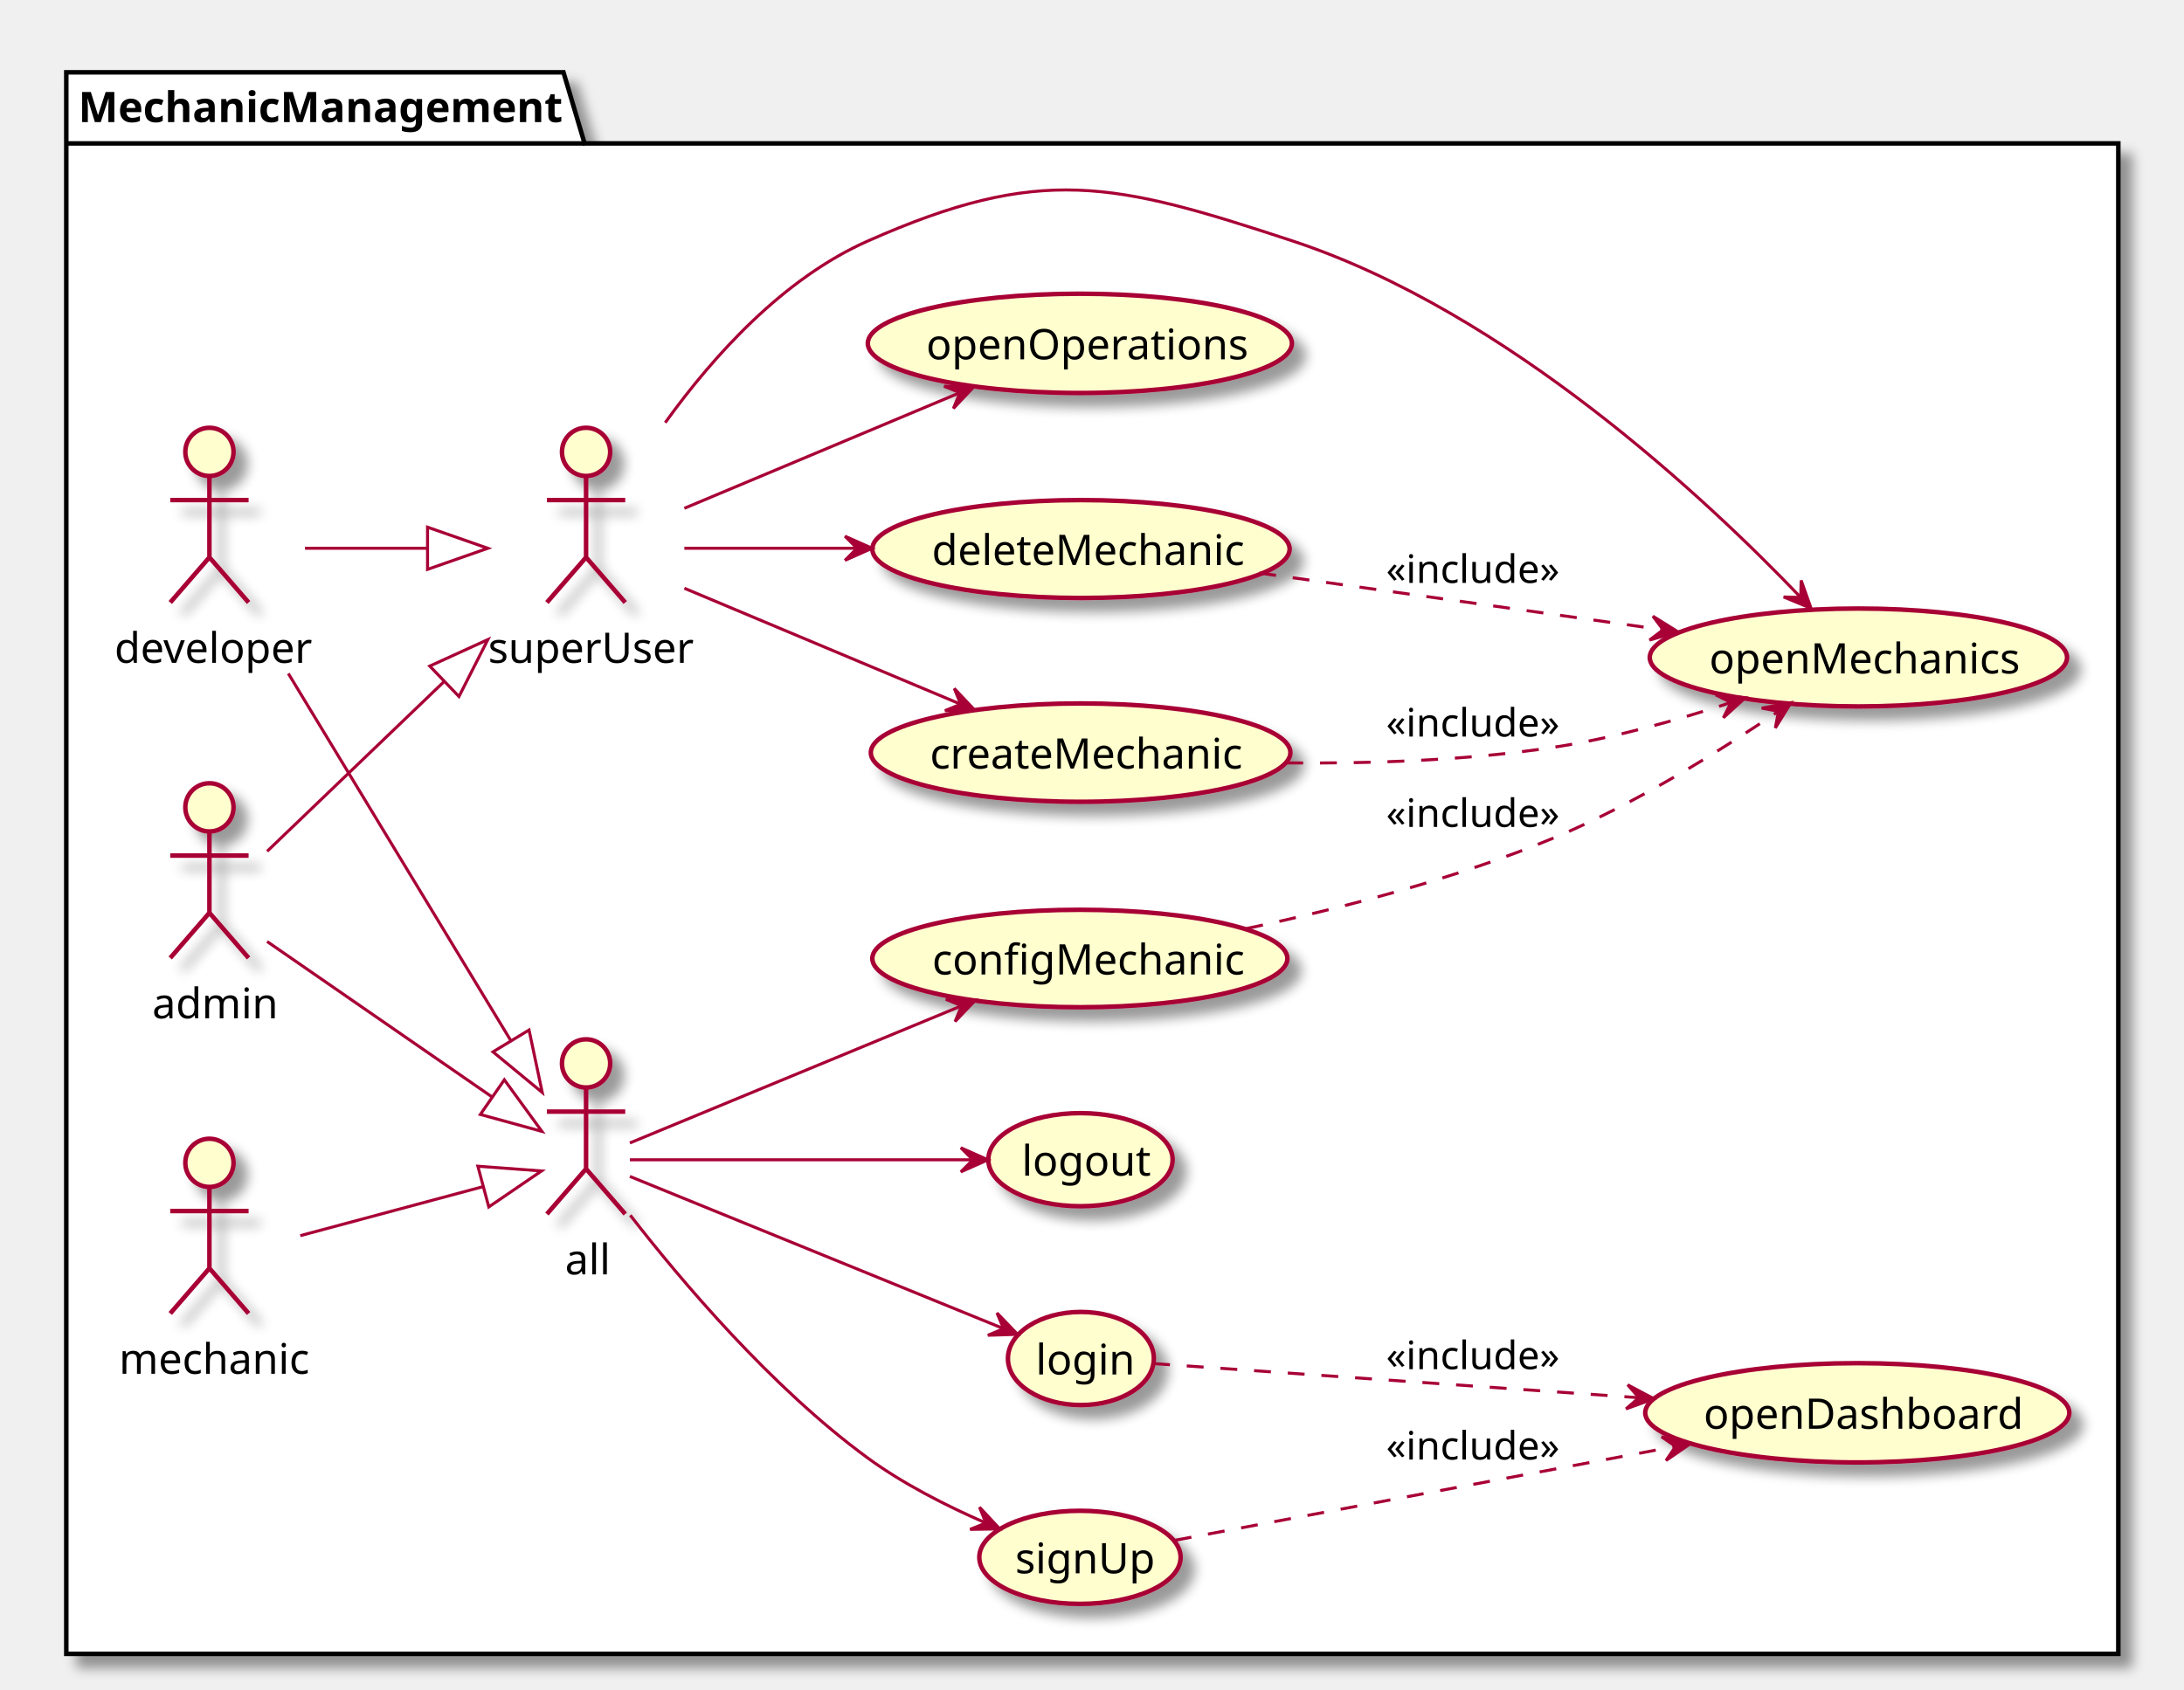
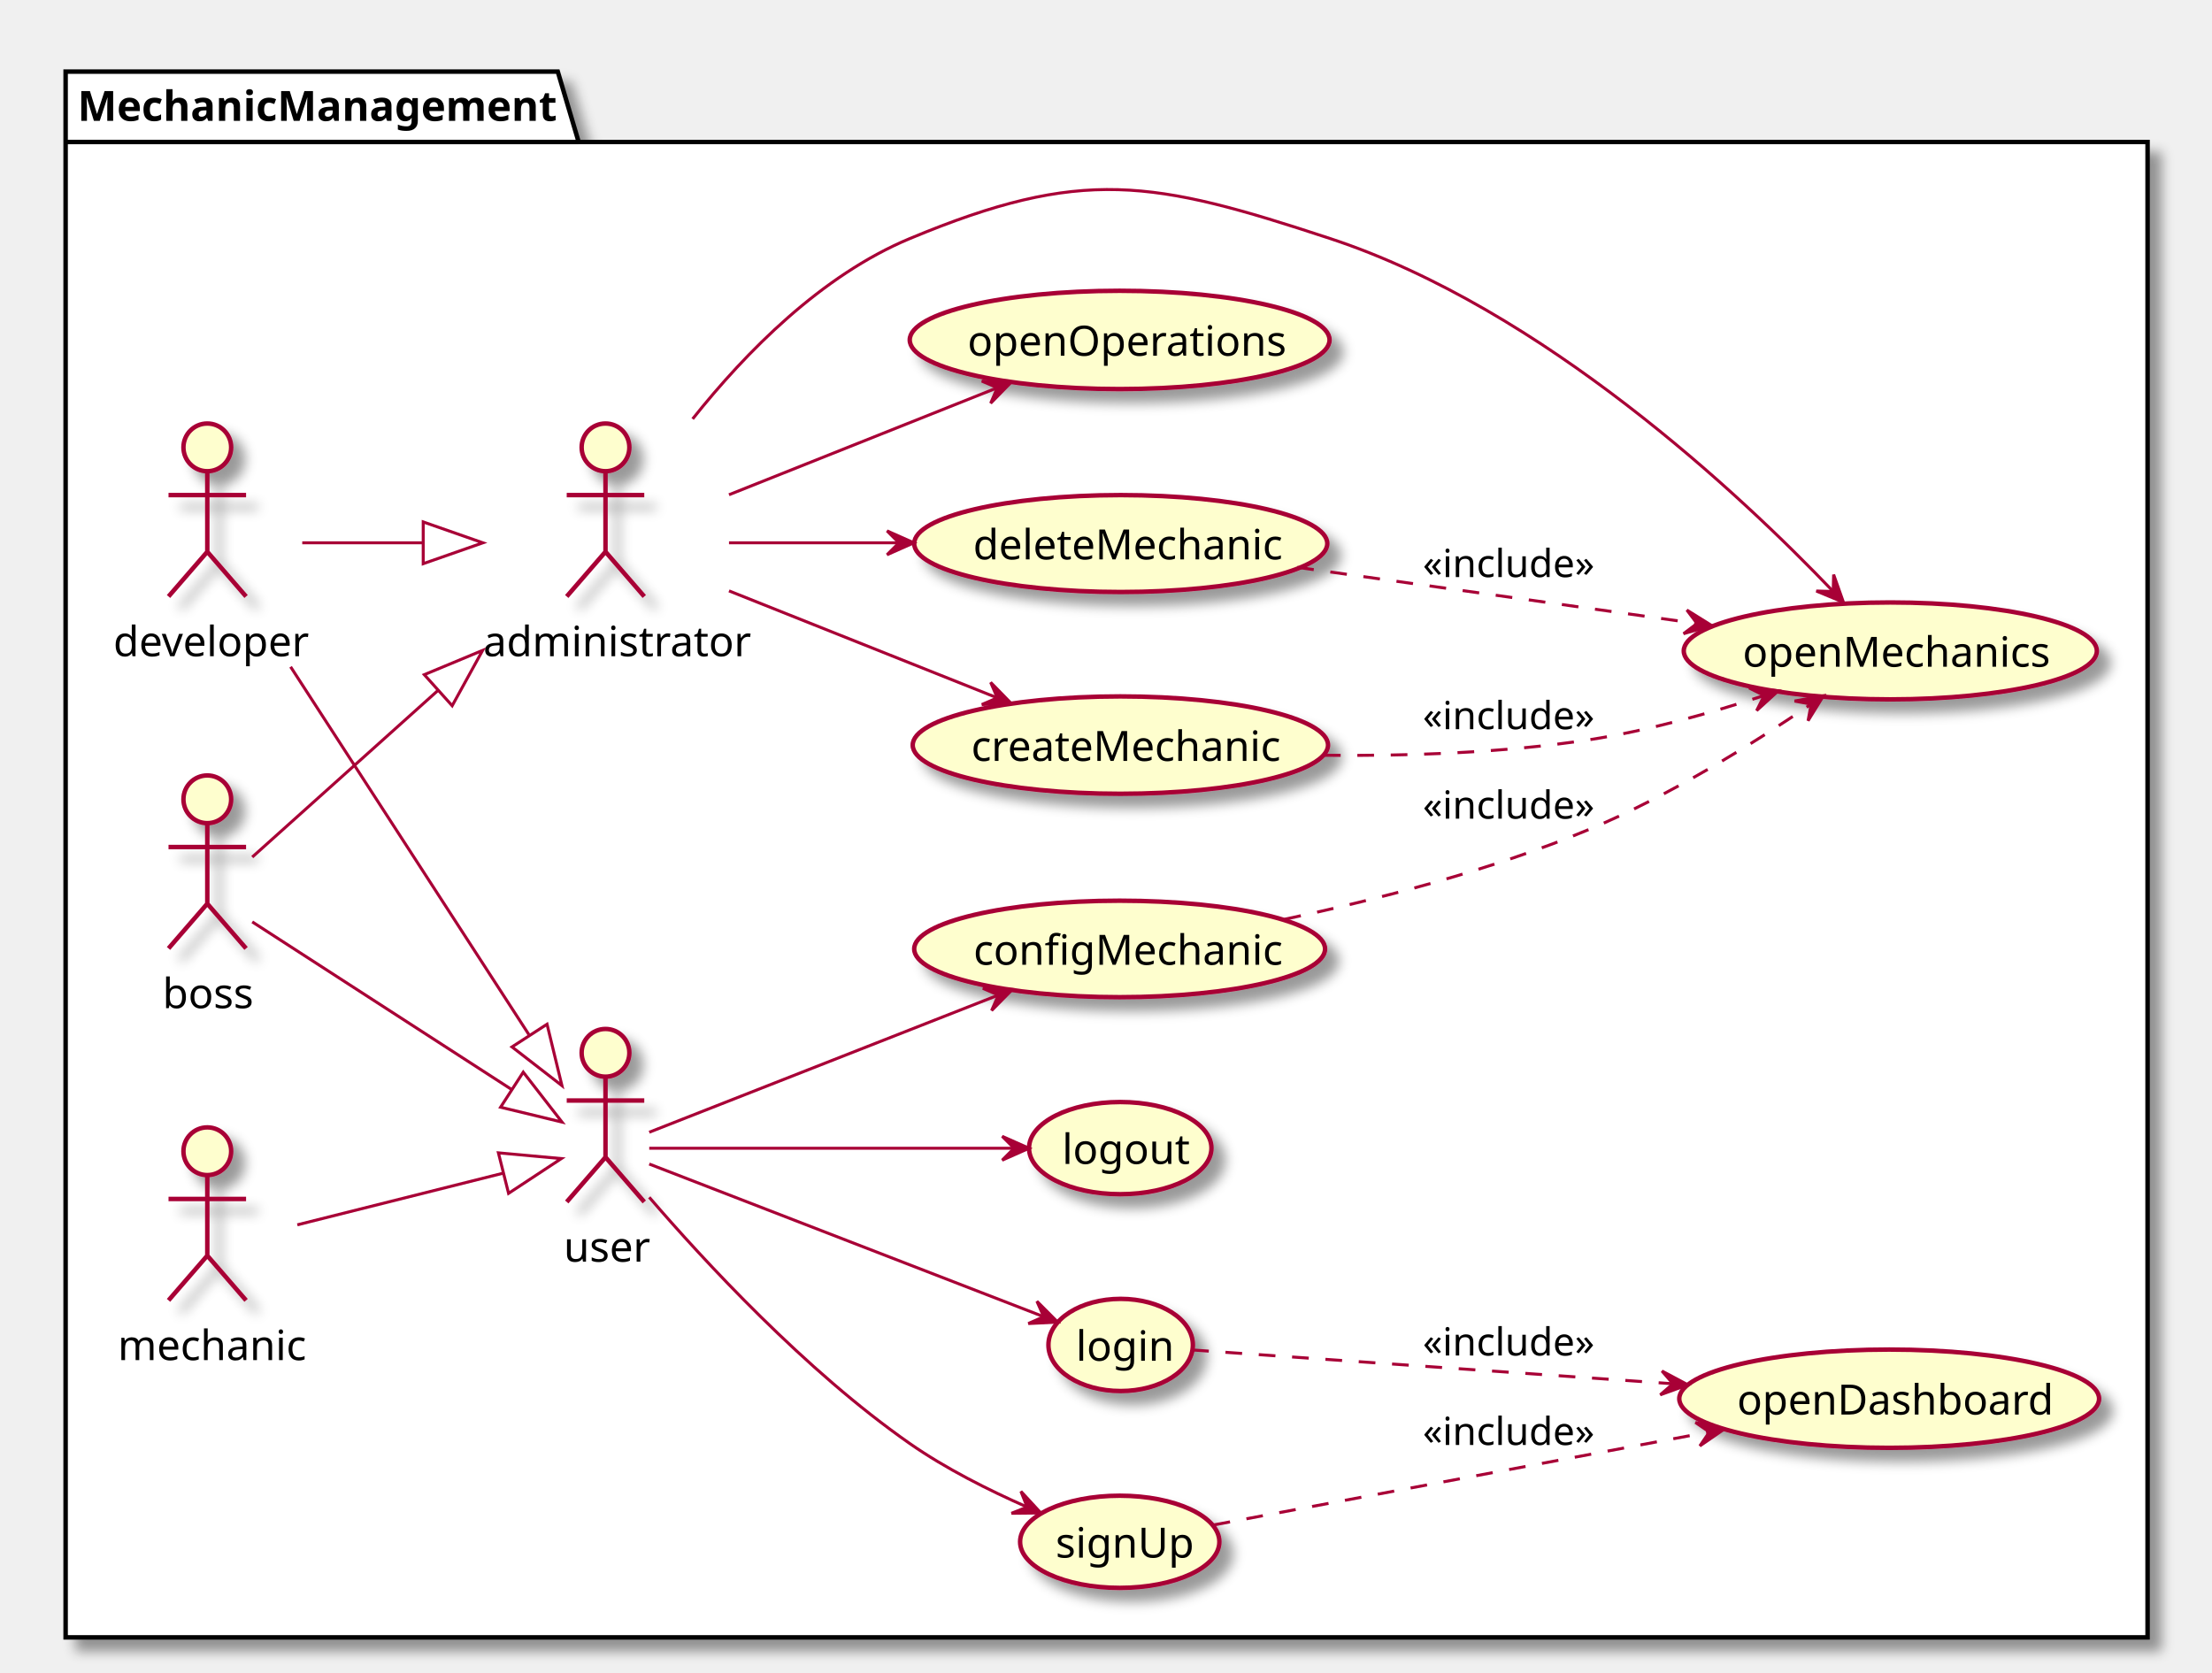
- <svg xmlns="http://www.w3.org/2000/svg" contentScriptType="application/ecmascript" contentStyleType="text/css" height="701.25px" preserveAspectRatio="none" style="width:906px;height:701px;" version="1.1" viewBox="0 0 906 701" width="906.25px" zoomAndPan="magnify">
+ <svg xmlns="http://www.w3.org/2000/svg" contentScriptType="application/ecmascript" contentStyleType="text/css" height="701.25px" preserveAspectRatio="none" style="width:927px;height:701px;" version="1.1" viewBox="0 0 927 701" width="927.5px" zoomAndPan="magnify">
  <defs>
-     <filter height="300%" id="f169t51es1f55p" width="300%" x="-1" y="-1">
+     <filter height="300%" id="fadbmf0icfby5" width="300%" x="-1" y="-1">
      <feGaussianBlur result="blurOut" stdDeviation="2.5" />
      <feColorMatrix in="blurOut" result="blurOut2" type="matrix" values="0 0 0 0 0 0 0 0 0 0 0 0 0 0 0 0 0 0 .4 0" />
      <feOffset dx="5.0" dy="5.0" in="blurOut2" result="blurOut3" />
      <feBlend in="SourceGraphic" in2="blurOut3" mode="normal" />
    </filter>
  </defs>
  <g>
-     <polygon fill="#FFFFFF" filter="url(#f169t51es1f55p)" points="27.5,30,233.75,30,242.5,59.512,878.75,59.512,878.75,686.25,27.5,686.25,27.5,30" style="stroke: #000000; stroke-width: 1.875;" />
+     <polygon fill="#FFFFFF" filter="url(#fadbmf0icfby5)" points="27.5,30,233.75,30,242.5,59.512,900,59.512,900,686.25,27.5,686.25,27.5,30" style="stroke: #000000; stroke-width: 1.875;" />
    <line style="stroke: #000000; stroke-width: 1.875;" x1="27.5" x2="242.5" y1="59.512" y2="59.512" />
    <text fill="#000000" font-family="sans-serif" font-size="17.5" font-weight="bold" lengthAdjust="spacingAndGlyphs" textLength="198.75" x="32.5" y="50.666">MechanicManagement</text>
-     <ellipse cx="86.875" cy="482.5" fill="#FEFECE" filter="url(#f169t51es1f55p)" rx="10" ry="10" style="stroke: #A80036; stroke-width: 1.875;" />
-     <path d="M86.875,492.5 L86.875,526.25 M70.625,502.5 L103.125,502.5 M86.875,526.25 L70.625,545 M86.875,526.25 L103.125,545 " fill="none" filter="url(#f169t51es1f55p)" style="stroke: #A80036; stroke-width: 1.875;" />
+     <ellipse cx="86.875" cy="482.5" fill="#FEFECE" filter="url(#fadbmf0icfby5)" rx="10" ry="10" style="stroke: #A80036; stroke-width: 1.875;" />
+     <path d="M86.875,492.5 L86.875,526.25 M70.625,502.5 L103.125,502.5 M86.875,526.25 L70.625,545 M86.875,526.25 L103.125,545 " fill="none" filter="url(#fadbmf0icfby5)" style="stroke: #A80036; stroke-width: 1.875;" />
    <text fill="#000000" font-family="sans-serif" font-size="17.5" lengthAdjust="spacingAndGlyphs" textLength="75" x="49.375" y="570.042">mechanic</text>
-     <ellipse cx="243.125" cy="441.25" fill="#FEFECE" filter="url(#f169t51es1f55p)" rx="10" ry="10" style="stroke: #A80036; stroke-width: 1.875;" />
-     <path d="M243.125,451.25 L243.125,485 M226.875,461.25 L259.375,461.25 M243.125,485 L226.875,503.75 M243.125,485 L259.375,503.75 " fill="none" filter="url(#f169t51es1f55p)" style="stroke: #A80036; stroke-width: 1.875;" />
-     <text fill="#000000" font-family="sans-serif" font-size="17.5" lengthAdjust="spacingAndGlyphs" textLength="17.5" x="234.375" y="528.792">all</text>
-     <ellipse cx="86.875" cy="335" fill="#FEFECE" filter="url(#f169t51es1f55p)" rx="10" ry="10" style="stroke: #A80036; stroke-width: 1.875;" />
-     <path d="M86.875,345 L86.875,378.75 M70.625,355 L103.125,355 M86.875,378.75 L70.625,397.5 M86.875,378.75 L103.125,397.5 " fill="none" filter="url(#f169t51es1f55p)" style="stroke: #A80036; stroke-width: 1.875;" />
-     <text fill="#000000" font-family="sans-serif" font-size="17.5" lengthAdjust="spacingAndGlyphs" textLength="47.5" x="63.125" y="422.541">admin</text>
-     <ellipse cx="86.875" cy="187.5" fill="#FEFECE" filter="url(#f169t51es1f55p)" rx="10" ry="10" style="stroke: #A80036; stroke-width: 1.875;" />
-     <path d="M86.875,197.5 L86.875,231.25 M70.625,207.5 L103.125,207.5 M86.875,231.25 L70.625,250 M86.875,231.25 L103.125,250 " fill="none" filter="url(#f169t51es1f55p)" style="stroke: #A80036; stroke-width: 1.875;" />
+     <ellipse cx="253.75" cy="441.25" fill="#FEFECE" filter="url(#fadbmf0icfby5)" rx="10" ry="10" style="stroke: #A80036; stroke-width: 1.875;" />
+     <path d="M253.75,451.25 L253.75,485 M237.5,461.25 L270,461.25 M253.75,485 L237.5,503.75 M253.75,485 L270,503.75 " fill="none" filter="url(#fadbmf0icfby5)" style="stroke: #A80036; stroke-width: 1.875;" />
+     <text fill="#000000" font-family="sans-serif" font-size="17.5" lengthAdjust="spacingAndGlyphs" textLength="35" x="236.25" y="528.792">user</text>
+     <ellipse cx="86.875" cy="335" fill="#FEFECE" filter="url(#fadbmf0icfby5)" rx="10" ry="10" style="stroke: #A80036; stroke-width: 1.875;" />
+     <path d="M86.875,345 L86.875,378.75 M70.625,355 L103.125,355 M86.875,378.75 L70.625,397.5 M86.875,378.75 L103.125,397.5 " fill="none" filter="url(#fadbmf0icfby5)" style="stroke: #A80036; stroke-width: 1.875;" />
+     <text fill="#000000" font-family="sans-serif" font-size="17.5" lengthAdjust="spacingAndGlyphs" textLength="37.5" x="68.125" y="422.541">boss</text>
+     <ellipse cx="86.875" cy="187.5" fill="#FEFECE" filter="url(#fadbmf0icfby5)" rx="10" ry="10" style="stroke: #A80036; stroke-width: 1.875;" />
+     <path d="M86.875,197.5 L86.875,231.25 M70.625,207.5 L103.125,207.5 M86.875,231.25 L70.625,250 M86.875,231.25 L103.125,250 " fill="none" filter="url(#fadbmf0icfby5)" style="stroke: #A80036; stroke-width: 1.875;" />
    <text fill="#000000" font-family="sans-serif" font-size="17.5" lengthAdjust="spacingAndGlyphs" textLength="78.75" x="47.5" y="275.041">developer</text>
-     <ellipse cx="243.125" cy="187.5" fill="#FEFECE" filter="url(#f169t51es1f55p)" rx="10" ry="10" style="stroke: #A80036; stroke-width: 1.875;" />
-     <path d="M243.125,197.5 L243.125,231.25 M226.875,207.5 L259.375,207.5 M243.125,231.25 L226.875,250 M243.125,231.25 L259.375,250 " fill="none" filter="url(#f169t51es1f55p)" style="stroke: #A80036; stroke-width: 1.875;" />
-     <text fill="#000000" font-family="sans-serif" font-size="17.5" lengthAdjust="spacingAndGlyphs" textLength="81.25" x="202.5" y="275.041">superUser</text>
-     <ellipse cx="448.274" cy="312.28" fill="#FEFECE" filter="url(#f169t51es1f55p)" rx="87.023" ry="20.405" style="stroke: #A80036; stroke-width: 1.875;" />
-     <text fill="#000000" font-family="sans-serif" font-size="17.5" lengthAdjust="spacingAndGlyphs" textLength="125" x="385.774" y="318.911">createMechanic</text>
-     <ellipse cx="447.964" cy="397.718" fill="#FEFECE" filter="url(#f169t51es1f55p)" rx="86.09" ry="20.218" style="stroke: #A80036; stroke-width: 1.875;" />
-     <text fill="#000000" font-family="sans-serif" font-size="17.5" lengthAdjust="spacingAndGlyphs" textLength="122.5" x="386.714" y="404.349">configMechanic</text>
-     <ellipse cx="448.43" cy="227.811" fill="#FEFECE" filter="url(#f169t51es1f55p)" rx="86.555" ry="20.311" style="stroke: #A80036; stroke-width: 1.875;" />
-     <text fill="#000000" font-family="sans-serif" font-size="17.5" lengthAdjust="spacingAndGlyphs" textLength="123.75" x="386.555" y="234.442">deleteMechanic</text>
-     <ellipse cx="770.93" cy="272.811" fill="#FEFECE" filter="url(#f169t51es1f55p)" rx="86.555" ry="20.311" style="stroke: #A80036; stroke-width: 1.875;" />
-     <text fill="#000000" font-family="sans-serif" font-size="17.5" lengthAdjust="spacingAndGlyphs" textLength="123.75" x="709.055" y="279.442">openMechanics</text>
-     <ellipse cx="447.966" cy="142.468" fill="#FEFECE" filter="url(#f169t51es1f55p)" rx="87.966" ry="20.593" style="stroke: #A80036; stroke-width: 1.875;" />
-     <text fill="#000000" font-family="sans-serif" font-size="17.5" lengthAdjust="spacingAndGlyphs" textLength="127.5" x="384.216" y="149.099">openOperations</text>
-     <ellipse cx="448.392" cy="563.69" fill="#FEFECE" filter="url(#f169t51es1f55p)" rx="30.267" ry="19.315" style="stroke: #A80036; stroke-width: 1.875;" />
-     <text fill="#000000" font-family="sans-serif" font-size="17.5" lengthAdjust="spacingAndGlyphs" textLength="37.5" x="429.642" y="570.321">login</text>
-     <ellipse cx="770.466" cy="586.218" fill="#FEFECE" filter="url(#f169t51es1f55p)" rx="87.966" ry="20.593" style="stroke: #A80036; stroke-width: 1.875;" />
-     <text fill="#000000" font-family="sans-serif" font-size="17.5" lengthAdjust="spacingAndGlyphs" textLength="127.5" x="706.716" y="592.849">openDashboard</text>
-     <ellipse cx="448.007" cy="646.19" fill="#FEFECE" filter="url(#f169t51es1f55p)" rx="41.757" ry="19.315" style="stroke: #A80036; stroke-width: 1.875;" />
-     <text fill="#000000" font-family="sans-serif" font-size="17.5" lengthAdjust="spacingAndGlyphs" textLength="53.75" x="421.132" y="652.821">signUp</text>
-     <ellipse cx="448.221" cy="481.19" fill="#FEFECE" filter="url(#f169t51es1f55p)" rx="38.221" ry="19.315" style="stroke: #A80036; stroke-width: 1.875;" />
-     <text fill="#000000" font-family="sans-serif" font-size="17.5" lengthAdjust="spacingAndGlyphs" textLength="48.75" x="423.846" y="487.82">logout</text>
-     <path d="M124.562,512.724 C147.284,506.629 176.594,498.764 200.234,492.423 " fill="none" id="mechanic-&gt;all" style="stroke: #A80036; stroke-width: 1.25;" />
-     <polygon fill="none" points="198.23,483.9,224.644,485.873,202.765,500.803,198.23,483.9" style="stroke: #A80036; stroke-width: 1.25;" />
-     <path d="M110.811,390.678 C135.33,407.621 174.814,434.906 204.044,455.106 " fill="none" id="admin-&gt;all" style="stroke: #A80036; stroke-width: 1.25;" />
-     <polygon fill="none" points="209.214,448.043,224.806,469.454,199.265,462.44,209.214,448.043" style="stroke: #A80036; stroke-width: 1.25;" />
-     <path d="M119.61,279.462 C146.643,324.077 185.341,387.947 211.921,431.815 " fill="none" id="developer-&gt;all" style="stroke: #A80036; stroke-width: 1.25;" />
-     <polygon fill="none" points="219.469,427.385,224.94,453.301,204.501,436.454,219.469,427.385" style="stroke: #A80036; stroke-width: 1.25;" />
-     <path d="M110.811,353.236 C130.076,334.755 158.577,307.411 184.086,282.94 " fill="none" id="admin-&gt;superUser" style="stroke: #A80036; stroke-width: 1.25;" />
-     <polygon fill="none" points="178.282,276.382,202.38,265.389,190.398,289.01,178.282,276.382" style="stroke: #A80036; stroke-width: 1.25;" />
-     <path d="M126.526,227.5 C141.882,227.5 160,227.5 177.269,227.5 " fill="none" id="developer-&gt;superUser" style="stroke: #A80036; stroke-width: 1.25;" />
-     <polygon fill="none" points="177.359,218.75,202.359,227.5,177.359,236.25,177.359,218.75" style="stroke: #A80036; stroke-width: 1.25;" />
-     <path d="M283.9,244.091 C316.65,257.837 363.334,277.434 398.349,292.131 " fill="none" id="superUser-&gt;createMechanic" style="stroke: #A80036; stroke-width: 1.25;" />
-     <polygon fill="#A80036" points="404.304,294.63,395.867,285.664,398.541,292.21,391.995,294.885,404.304,294.63" style="stroke: #A80036; stroke-width: 1.25;" />
-     <path d="M261.291,474.254 C291.221,461.875 354.524,435.695 398.835,417.369 " fill="none" id="all-&gt;configMechanic" style="stroke: #A80036; stroke-width: 1.25;" />
-     <polygon fill="#A80036" points="404.684,414.95,392.377,414.631,398.909,417.339,396.2,423.871,404.684,414.95" style="stroke: #A80036; stroke-width: 1.25;" />
-     <path d="M283.9,227.5 C304.379,227.5 330.305,227.5 355.42,227.5 " fill="none" id="superUser-&gt;deleteMechanic" style="stroke: #A80036; stroke-width: 1.25;" />
-     <polygon fill="#A80036" points="361.784,227.5,350.534,222.5,355.534,227.5,350.534,232.5,361.784,227.5" style="stroke: #A80036; stroke-width: 1.25;" />
-     <path d="M275.96,175.371 C296.124,147.37 325.03,115.495 360,100 C431.618,68.266 461.856,75.469 536.25,100 C625.389,129.394 708.327,207.452 746.827,247.713 " fill="none" id="superUser-&gt;openMechanics" style="stroke: #A80036; stroke-width: 1.25;" />
-     <polygon fill="#A80036" points="751.3,252.43,747.189,240.826,747,247.894,739.932,247.706,751.3,252.43" style="stroke: #A80036; stroke-width: 1.25;" />
-     <path d="M283.9,210.909 C316.541,197.208 363.024,177.697 398,163.016 " fill="none" id="superUser-&gt;openOperations" style="stroke: #A80036; stroke-width: 1.25;" />
-     <polygon fill="#A80036" points="403.949,160.519,391.64,160.261,398.185,162.937,395.509,169.482,403.949,160.519" style="stroke: #A80036; stroke-width: 1.25;" />
-     <path d="M261.291,488.142 C295.358,502.021 372.658,533.514 415.979,551.163 " fill="none" id="all-&gt;login" style="stroke: #A80036; stroke-width: 1.25;" />
-     <polygon fill="#A80036" points="422.114,553.663,413.581,544.788,416.325,551.305,409.809,554.05,422.114,553.663" style="stroke: #A80036; stroke-width: 1.25;" />
-     <path d="M478.337,565.786 C523.347,568.951 611.946,575.181 679.622,579.939 " fill="none" id="login-&gt;openDashboard" style="stroke: #A80036; stroke-width: 1.25; stroke-dasharray: 7.0,7.0;" />
-     <polygon fill="#A80036" points="686.105,580.395,675.234,574.617,679.87,579.956,674.531,584.592,686.105,580.395" style="stroke: #A80036; stroke-width: 1.25;" />
-     <text fill="#000000" font-family="sans-serif" font-size="16.25" lengthAdjust="spacingAndGlyphs" textLength="68.75" x="575" y="568.119">«include»</text>
-     <path d="M487.34,639.132 C538.341,629.569 630.072,612.369 695.058,600.185 " fill="none" id="signUp-&gt;openDashboard" style="stroke: #A80036; stroke-width: 1.25; stroke-dasharray: 7.0,7.0;" />
-     <polygon fill="#A80036" points="701.26,599.021,689.281,596.18,695.117,600.173,691.124,606.009,701.26,599.021" style="stroke: #A80036; stroke-width: 1.25;" />
-     <text fill="#000000" font-family="sans-serif" font-size="16.25" lengthAdjust="spacingAndGlyphs" textLength="68.75" x="575" y="605.619">«include»</text>
-     <path d="M517.051,385.303 C555.467,377.13 603.934,364.69 645,347.5 C678.301,333.56 713.255,311.754 737.599,295.241 " fill="none" id="configMechanic-&gt;openMechanics" style="stroke: #A80036; stroke-width: 1.25; stroke-dasharray: 7.0,7.0;" />
-     <polygon fill="#A80036" points="742.934,291.59,730.826,293.817,737.776,295.12,736.473,302.07,742.934,291.59" style="stroke: #A80036; stroke-width: 1.25;" />
-     <text fill="#000000" font-family="sans-serif" font-size="16.25" lengthAdjust="spacingAndGlyphs" textLength="68.75" x="575" y="343.119">«include»</text>
-     <path d="M533.574,316.558 C568.263,316.901 608.745,315.584 645,310 C669.45,306.235 695.781,298.811 717.893,291.556 " fill="none" id="createMechanic-&gt;openMechanics" style="stroke: #A80036; stroke-width: 1.25; stroke-dasharray: 7.0,7.0;" />
-     <polygon fill="#A80036" points="724.013,289.517,711.759,288.328,718.083,291.492,714.919,297.816,724.013,289.517" style="stroke: #A80036; stroke-width: 1.25;" />
-     <text fill="#000000" font-family="sans-serif" font-size="16.25" lengthAdjust="spacingAndGlyphs" textLength="68.75" x="575" y="305.619">«include»</text>
-     <path d="M522.389,237.768 C572.274,244.782 638.366,254.077 689.629,261.286 " fill="none" id="deleteMechanic-&gt;openMechanics" style="stroke: #A80036; stroke-width: 1.25; stroke-dasharray: 7.0,7.0;" />
-     <polygon fill="#A80036" points="696.122,262.199,685.678,255.682,689.933,261.329,684.286,265.585,696.122,262.199" style="stroke: #A80036; stroke-width: 1.25;" />
-     <text fill="#000000" font-family="sans-serif" font-size="16.25" lengthAdjust="spacingAndGlyphs" textLength="68.75" x="575" y="241.869">«include»</text>
-     <path d="M261.462,504.251 C282.345,531.135 319.886,575.673 360,605 C374.754,615.787 392.776,624.892 408.572,631.78 " fill="none" id="all-&gt;signUp" style="stroke: #A80036; stroke-width: 1.25;" />
-     <polygon fill="#A80036" points="414.733,634.405,406.343,625.395,408.983,631.955,402.423,634.595,414.733,634.405" style="stroke: #A80036; stroke-width: 1.25;" />
-     <path d="M261.291,481.25 C292.277,481.25 359.031,481.25 403.45,481.25 " fill="none" id="all-&gt;logout" style="stroke: #A80036; stroke-width: 1.25;" />
-     <polygon fill="#A80036" points="409.835,481.25,398.585,476.25,403.585,481.25,398.585,486.25,409.835,481.25" style="stroke: #A80036; stroke-width: 1.25;" />
+     <ellipse cx="253.75" cy="187.5" fill="#FEFECE" filter="url(#fadbmf0icfby5)" rx="10" ry="10" style="stroke: #A80036; stroke-width: 1.875;" />
+     <path d="M253.75,197.5 L253.75,231.25 M237.5,207.5 L270,207.5 M253.75,231.25 L237.5,250 M253.75,231.25 L270,250 " fill="none" filter="url(#fadbmf0icfby5)" style="stroke: #A80036; stroke-width: 1.875;" />
+     <text fill="#000000" font-family="sans-serif" font-size="17.5" lengthAdjust="spacingAndGlyphs" textLength="102.5" x="202.5" y="275.041">administrator</text>
+     <ellipse cx="469.524" cy="312.28" fill="#FEFECE" filter="url(#fadbmf0icfby5)" rx="87.023" ry="20.405" style="stroke: #A80036; stroke-width: 1.875;" />
+     <text fill="#000000" font-family="sans-serif" font-size="17.5" lengthAdjust="spacingAndGlyphs" textLength="125" x="407.024" y="318.911">createMechanic</text>
+     <ellipse cx="469.214" cy="397.718" fill="#FEFECE" filter="url(#fadbmf0icfby5)" rx="86.09" ry="20.218" style="stroke: #A80036; stroke-width: 1.875;" />
+     <text fill="#000000" font-family="sans-serif" font-size="17.5" lengthAdjust="spacingAndGlyphs" textLength="122.5" x="407.964" y="404.349">configMechanic</text>
+     <ellipse cx="469.68" cy="227.811" fill="#FEFECE" filter="url(#fadbmf0icfby5)" rx="86.555" ry="20.311" style="stroke: #A80036; stroke-width: 1.875;" />
+     <text fill="#000000" font-family="sans-serif" font-size="17.5" lengthAdjust="spacingAndGlyphs" textLength="123.75" x="407.805" y="234.442">deleteMechanic</text>
+     <ellipse cx="792.18" cy="272.811" fill="#FEFECE" filter="url(#fadbmf0icfby5)" rx="86.555" ry="20.311" style="stroke: #A80036; stroke-width: 1.875;" />
+     <text fill="#000000" font-family="sans-serif" font-size="17.5" lengthAdjust="spacingAndGlyphs" textLength="123.75" x="730.305" y="279.442">openMechanics</text>
+     <ellipse cx="469.216" cy="142.468" fill="#FEFECE" filter="url(#fadbmf0icfby5)" rx="87.966" ry="20.593" style="stroke: #A80036; stroke-width: 1.875;" />
+     <text fill="#000000" font-family="sans-serif" font-size="17.5" lengthAdjust="spacingAndGlyphs" textLength="127.5" x="405.466" y="149.099">openOperations</text>
+     <ellipse cx="469.642" cy="563.69" fill="#FEFECE" filter="url(#fadbmf0icfby5)" rx="30.267" ry="19.315" style="stroke: #A80036; stroke-width: 1.875;" />
+     <text fill="#000000" font-family="sans-serif" font-size="17.5" lengthAdjust="spacingAndGlyphs" textLength="37.5" x="450.892" y="570.321">login</text>
+     <ellipse cx="791.716" cy="586.218" fill="#FEFECE" filter="url(#fadbmf0icfby5)" rx="87.966" ry="20.593" style="stroke: #A80036; stroke-width: 1.875;" />
+     <text fill="#000000" font-family="sans-serif" font-size="17.5" lengthAdjust="spacingAndGlyphs" textLength="127.5" x="727.966" y="592.849">openDashboard</text>
+     <ellipse cx="469.257" cy="646.19" fill="#FEFECE" filter="url(#fadbmf0icfby5)" rx="41.757" ry="19.315" style="stroke: #A80036; stroke-width: 1.875;" />
+     <text fill="#000000" font-family="sans-serif" font-size="17.5" lengthAdjust="spacingAndGlyphs" textLength="53.75" x="442.382" y="652.821">signUp</text>
+     <ellipse cx="469.471" cy="481.19" fill="#FEFECE" filter="url(#fadbmf0icfby5)" rx="38.221" ry="19.315" style="stroke: #A80036; stroke-width: 1.875;" />
+     <text fill="#000000" font-family="sans-serif" font-size="17.5" lengthAdjust="spacingAndGlyphs" textLength="48.75" x="445.096" y="487.82">logout</text>
+     <path d="M124.605,513.345 C150.157,506.933 184.351,498.351 210.955,491.676 " fill="none" id="mechanic-&gt;user" style="stroke: #A80036; stroke-width: 1.25;" />
+     <polygon fill="none" points="208.871,483.178,235.249,485.579,213.13,500.151,208.871,483.178" style="stroke: #A80036; stroke-width: 1.25;" />
+     <path d="M105.716,386.37 C131.432,402.993 179.941,434.349 214.14,456.454 " fill="none" id="boss-&gt;user" style="stroke: #A80036; stroke-width: 1.25;" />
+     <polygon fill="none" points="219.282,449.36,235.528,470.28,209.782,464.056,219.282,449.36" style="stroke: #A80036; stroke-width: 1.25;" />
+     <path d="M121.785,279.462 C151.085,324.692 193.202,389.71 221.644,433.616 " fill="none" id="developer-&gt;user" style="stroke: #A80036; stroke-width: 1.25;" />
+     <polygon fill="none" points="229.251,429.266,235.499,455.005,214.564,438.78,229.251,429.266" style="stroke: #A80036; stroke-width: 1.25;" />
+     <path d="M105.716,359.215 C124.378,342.469 155.044,314.951 183.532,289.387 " fill="none" id="boss-&gt;administrator" style="stroke: #A80036; stroke-width: 1.25;" />
+     <polygon fill="none" points="177.81,282.766,202.261,272.581,189.498,295.791,177.81,282.766" style="stroke: #A80036; stroke-width: 1.25;" />
+     <path d="M126.664,227.5 C141.838,227.5 159.808,227.5 177.347,227.5 " fill="none" id="developer-&gt;administrator" style="stroke: #A80036; stroke-width: 1.25;" />
+     <polygon fill="none" points="177.361,218.75,202.36,227.5,177.36,236.25,177.361,218.75" style="stroke: #A80036; stroke-width: 1.25;" />
+     <path d="M305.507,247.644 C339.345,261.139 383.724,278.839 417.57,292.337 " fill="none" id="administrator-&gt;createMechanic" style="stroke: #A80036; stroke-width: 1.25;" />
+     <polygon fill="#A80036" points="423.762,294.808,415.166,285.995,417.957,292.491,411.461,295.283,423.762,294.808" style="stroke: #A80036; stroke-width: 1.25;" />
+     <path d="M272.081,474.538 C303.371,462.243 370.988,435.671 418.001,417.196 " fill="none" id="user-&gt;configMechanic" style="stroke: #A80036; stroke-width: 1.25;" />
+     <polygon fill="#A80036" points="424.205,414.759,411.906,414.219,418.388,417.044,415.562,423.526,424.205,414.759" style="stroke: #A80036; stroke-width: 1.25;" />
+     <path d="M305.507,227.5 C326.66,227.5 351.933,227.5 376.176,227.5 " fill="none" id="administrator-&gt;deleteMechanic" style="stroke: #A80036; stroke-width: 1.25;" />
+     <polygon fill="#A80036" points="382.983,227.5,371.733,222.5,376.733,227.5,371.733,232.5,382.983,227.5" style="stroke: #A80036; stroke-width: 1.25;" />
+     <path d="M290.262,175.59 C312.64,147.474 344.306,115.41 381.25,100 C453.546,69.845 483.106,75.469 557.5,100 C646.639,129.394 729.577,207.452 768.077,247.713 " fill="none" id="administrator-&gt;openMechanics" style="stroke: #A80036; stroke-width: 1.25;" />
+     <polygon fill="#A80036" points="772.55,252.43,768.439,240.826,768.25,247.894,761.182,247.706,772.55,252.43" style="stroke: #A80036; stroke-width: 1.25;" />
+     <path d="M305.507,207.356 C339.345,193.861 383.724,176.161 417.57,162.662 " fill="none" id="administrator-&gt;openOperations" style="stroke: #A80036; stroke-width: 1.25;" />
+     <polygon fill="#A80036" points="423.762,160.192,411.461,159.717,417.957,162.508,415.166,169.005,423.762,160.192" style="stroke: #A80036; stroke-width: 1.25;" />
+     <path d="M272.081,487.861 C308.002,501.767 391.803,534.206 437.342,551.834 " fill="none" id="user-&gt;login" style="stroke: #A80036; stroke-width: 1.25;" />
+     <polygon fill="#A80036" points="443.236,554.116,434.549,545.393,437.407,551.861,430.94,554.72,443.236,554.116" style="stroke: #A80036; stroke-width: 1.25;" />
+     <path d="M499.587,565.786 C544.597,568.951 633.196,575.181 700.872,579.939 " fill="none" id="login-&gt;openDashboard" style="stroke: #A80036; stroke-width: 1.25; stroke-dasharray: 7.0,7.0;" />
+     <polygon fill="#A80036" points="707.355,580.395,696.484,574.617,701.12,579.956,695.781,584.592,707.355,580.395" style="stroke: #A80036; stroke-width: 1.25;" />
+     <text fill="#000000" font-family="sans-serif" font-size="16.25" lengthAdjust="spacingAndGlyphs" textLength="68.75" x="596.25" y="568.119">«include»</text>
+     <path d="M508.59,639.132 C559.591,629.569 651.322,612.369 716.308,600.185 " fill="none" id="signUp-&gt;openDashboard" style="stroke: #A80036; stroke-width: 1.25; stroke-dasharray: 7.0,7.0;" />
+     <polygon fill="#A80036" points="722.51,599.021,710.531,596.18,716.367,600.173,712.374,606.009,722.51,599.021" style="stroke: #A80036; stroke-width: 1.25;" />
+     <text fill="#000000" font-family="sans-serif" font-size="16.25" lengthAdjust="spacingAndGlyphs" textLength="68.75" x="596.25" y="605.619">«include»</text>
+     <path d="M538.301,385.303 C576.717,377.13 625.184,364.69 666.25,347.5 C699.551,333.56 734.505,311.754 758.849,295.241 " fill="none" id="configMechanic-&gt;openMechanics" style="stroke: #A80036; stroke-width: 1.25; stroke-dasharray: 7.0,7.0;" />
+     <polygon fill="#A80036" points="764.184,291.59,752.076,293.817,759.026,295.12,757.723,302.07,764.184,291.59" style="stroke: #A80036; stroke-width: 1.25;" />
+     <text fill="#000000" font-family="sans-serif" font-size="16.25" lengthAdjust="spacingAndGlyphs" textLength="68.75" x="596.25" y="343.119">«include»</text>
+     <path d="M554.824,316.558 C589.513,316.901 629.995,315.584 666.25,310 C690.7,306.235 717.031,298.811 739.143,291.556 " fill="none" id="createMechanic-&gt;openMechanics" style="stroke: #A80036; stroke-width: 1.25; stroke-dasharray: 7.0,7.0;" />
+     <polygon fill="#A80036" points="745.263,289.517,733.009,288.328,739.333,291.492,736.169,297.816,745.263,289.517" style="stroke: #A80036; stroke-width: 1.25;" />
+     <text fill="#000000" font-family="sans-serif" font-size="16.25" lengthAdjust="spacingAndGlyphs" textLength="68.75" x="596.25" y="305.619">«include»</text>
+     <path d="M543.639,237.768 C593.524,244.782 659.616,254.077 710.879,261.286 " fill="none" id="deleteMechanic-&gt;openMechanics" style="stroke: #A80036; stroke-width: 1.25; stroke-dasharray: 7.0,7.0;" />
+     <polygon fill="#A80036" points="717.372,262.199,706.928,255.682,711.183,261.329,705.536,265.585,717.372,262.199" style="stroke: #A80036; stroke-width: 1.25;" />
+     <text fill="#000000" font-family="sans-serif" font-size="16.25" lengthAdjust="spacingAndGlyphs" textLength="68.75" x="596.25" y="241.869">«include»</text>
+     <path d="M272.082,501.799 C294.871,528.25 337.457,574.435 381.25,605 C396.238,615.461 414.293,624.518 430.051,631.459 " fill="none" id="user-&gt;signUp" style="stroke: #A80036; stroke-width: 1.25;" />
+     <polygon fill="#A80036" points="436.194,634.11,427.846,625.061,430.455,631.633,423.883,634.242,436.194,634.11" style="stroke: #A80036; stroke-width: 1.25;" />
+     <path d="M272.081,481.25 C304.844,481.25 377.433,481.25 424.498,481.25 " fill="none" id="user-&gt;logout" style="stroke: #A80036; stroke-width: 1.25;" />
+     <polygon fill="#A80036" points="431.249,481.25,419.999,476.25,424.999,481.25,419.999,486.25,431.249,481.25" style="stroke: #A80036; stroke-width: 1.25;" />
  </g>
</svg>
